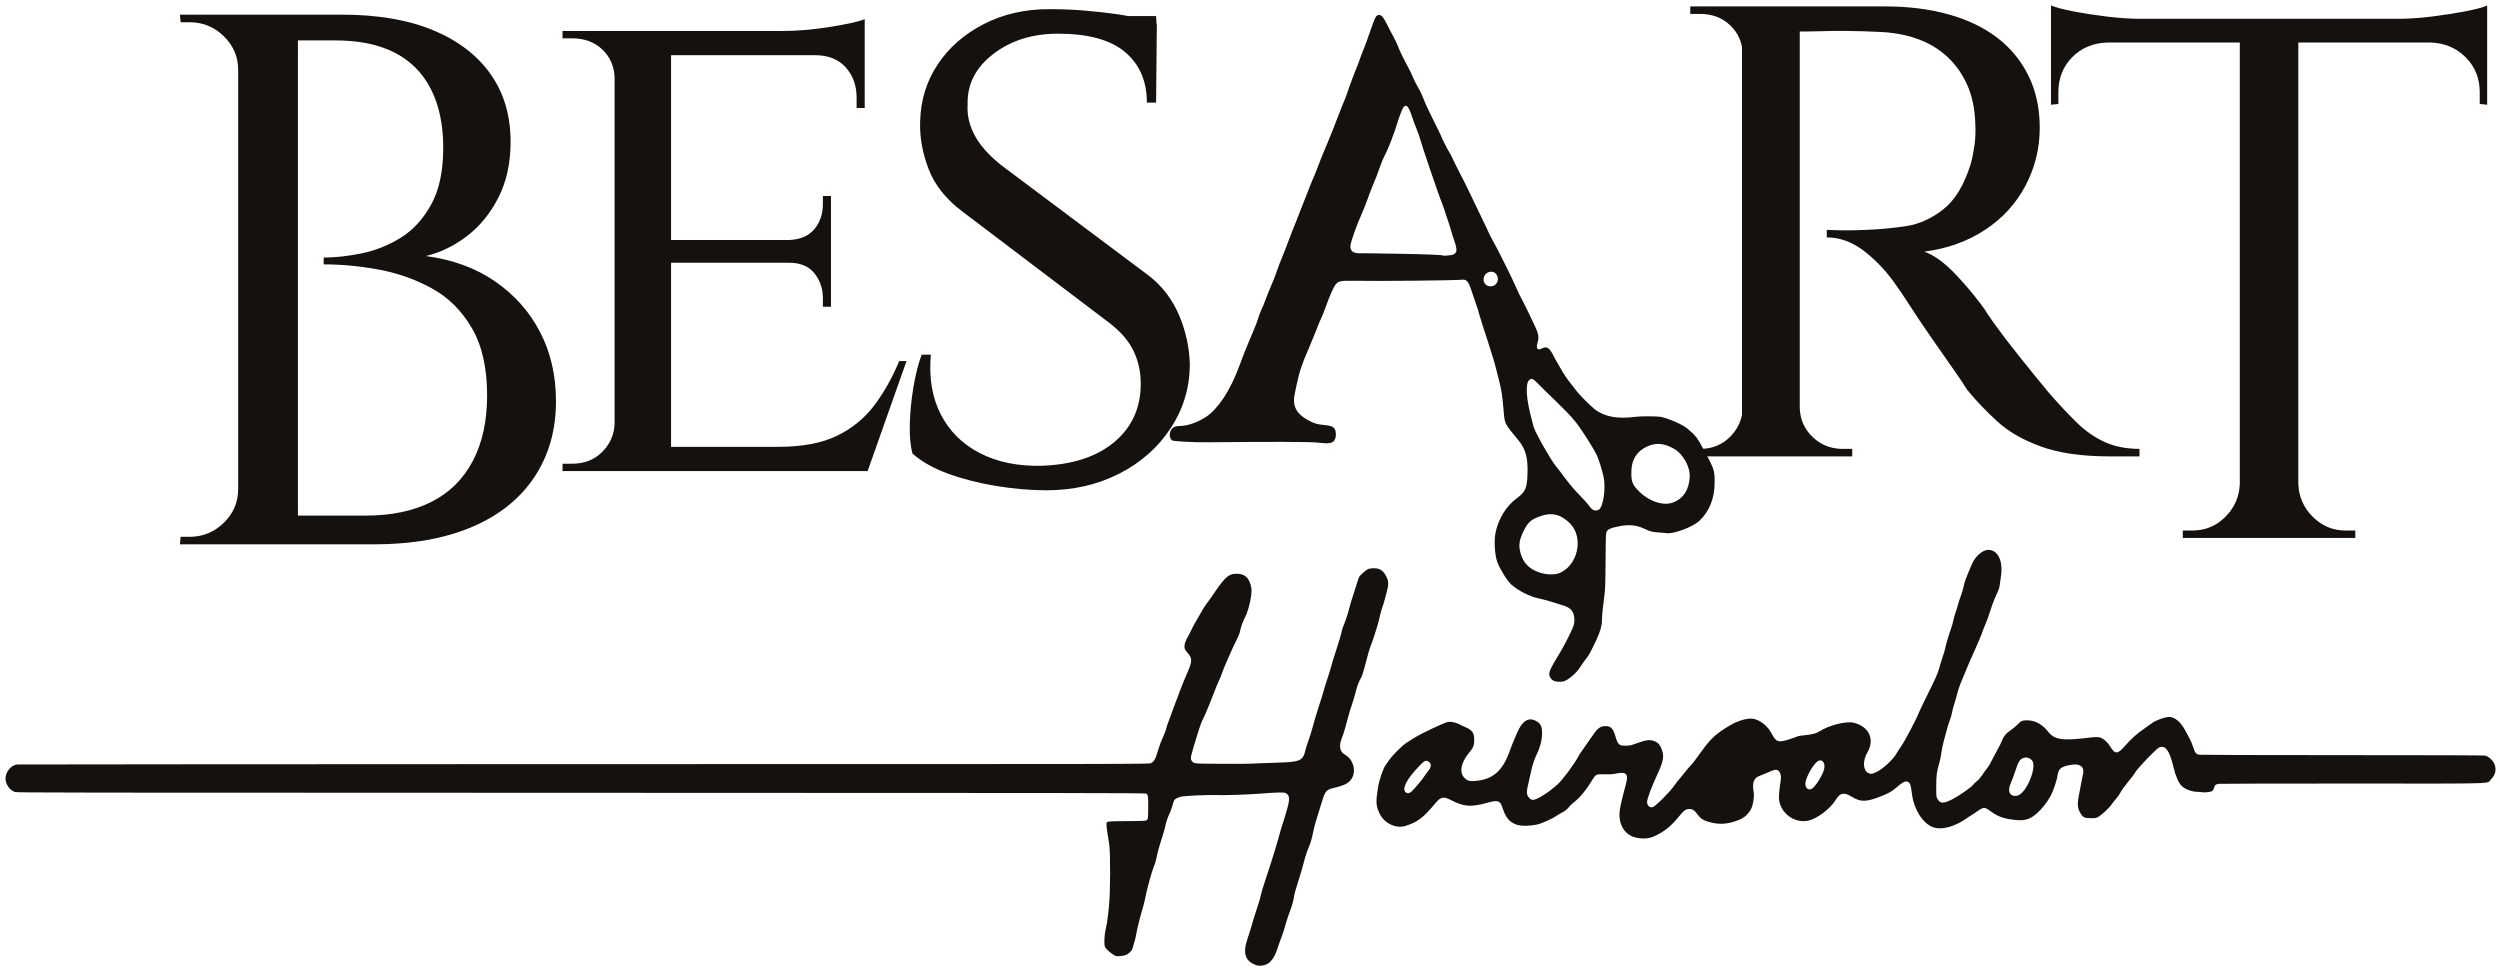
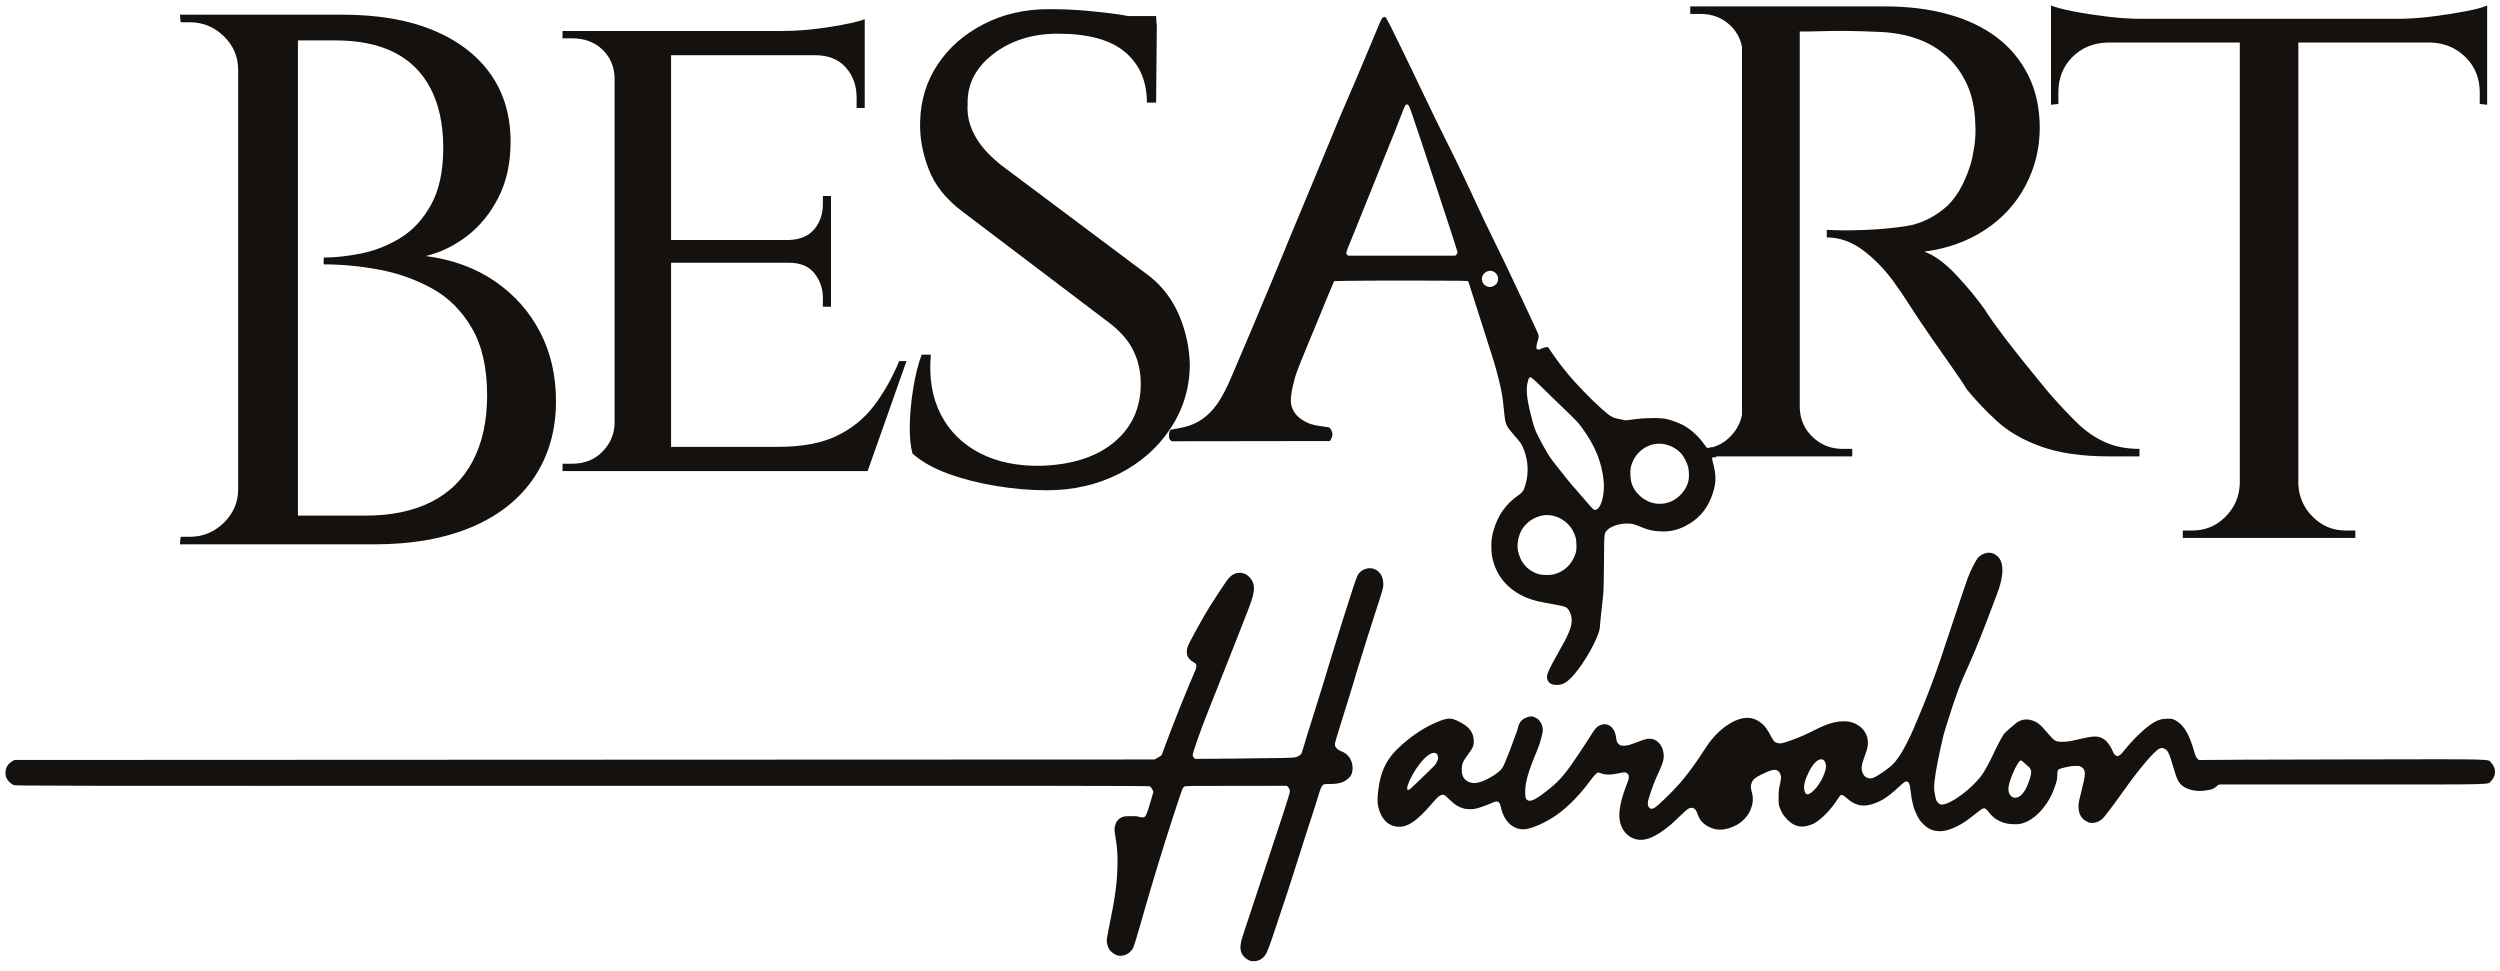
<svg xmlns="http://www.w3.org/2000/svg" viewBox="0 0 909.33 353" fill="#14110E">
  <path d="M92.13 5.33H124.34Q143.88 5.33 157.5 10.98Q171.13 16.62 178.42 26.94Q185.72 37.26 185.72 51.57Q185.72 63.13 181.31 71.8Q176.91 80.47 169.89 85.84Q162.87 91.21 154.89 93.13Q169.48 95.06 180.07 102.35Q190.67 109.65 196.45 120.8Q202.23 131.94 202.23 145.98Q202.23 161.67 194.39 173.5Q186.54 185.34 171.68 191.67Q156.82 198 135.9 198H105.9Q105.9 198 106.03 195.39Q106.17 192.77 106.17 190.16Q106.17 187.54 106.17 187.54H133.15Q146.91 187.54 156.82 182.59Q166.72 177.63 171.95 167.72Q177.18 157.82 177.18 143.78Q177.18 128.92 171.68 119.42Q166.17 109.92 157.23 104.97Q148.28 100.02 137.96 98.09Q127.64 96.16 117.73 96.16V93.68Q124.06 93.68 131.49 92.17Q138.93 90.66 145.67 86.53Q152.41 82.4 156.82 74.42Q161.22 66.44 161.22 53.78Q161.22 41.11 156.68 32.31Q152.14 23.5 143.47 19.1Q134.8 14.69 121.86 14.69H94.89Q94.89 14.42 94.2 12.21Q93.51 10.01 92.82 7.67Q92.13 5.33 92.13 5.33ZM108.37 5.33V198H86.63V5.33ZM87.46 177.91V198H65.44L65.71 195.25Q66.26 195.25 67.5 195.25Q68.74 195.25 69.01 195.25Q76.17 195.25 81.4 190.16Q86.63 185.06 86.63 177.91ZM87.46 25.43H86.63Q86.63 18.27 81.4 13.18Q76.17 8.09 69.01 8.09Q68.74 8.09 67.5 8.09Q66.26 8.09 65.71 8.09L65.44 5.33H87.46Z" />
  <path d="M244.09 11.27V171.33H223.55V11.27ZM314.25 162.53 314.79 171.33H243.56V162.53ZM302.25 87.3V95.57H243.56V87.3ZM314.52 11.27V20.07H243.56V11.27ZM329.73 131.32 315.59 171.33H274.24L283.04 162.53Q296.11 162.53 304.38 158.53Q312.65 154.53 317.99 147.46Q323.32 140.39 327.06 131.32ZM302.25 95.04V111.58H299.31V108.37Q299.31 103.31 296.25 99.44Q293.18 95.57 287.04 95.57V95.04ZM302.25 71.29V87.83H287.04V87.3Q293.18 87.03 296.25 83.3Q299.31 79.56 299.31 74.23V71.29ZM314.52 19.27V39.28H311.58V35.54Q311.58 28.88 307.58 24.47Q303.58 20.07 296.38 20.07V19.27ZM314.52 7V13.94L284.64 11.27Q292.64 11.27 301.85 9.8Q311.05 8.33 314.52 7ZM224.08 154.26 227.02 171.33H204.61V168.67Q204.61 168.67 206.34 168.67Q208.08 168.67 208.08 168.67Q214.75 168.67 219.01 164.4Q223.28 160.13 223.55 154.26ZM224.08 28.08H223.55Q223.28 21.94 219.01 17.94Q214.75 13.94 208.08 13.94Q208.08 13.94 206.34 13.94Q204.61 13.94 204.61 13.94V11.27H227.02Z" />
  <path d="M381.49 3.33Q388.74 3.33 395.01 3.89Q401.28 4.45 406.15 5.14Q411.03 5.84 414.65 6.82Q418.28 7.79 420.78 8.63L420.51 37.33H417.16Q417.16 25.63 409.22 18.94Q401.28 12.25 384.84 12.25Q370.9 12.25 361.29 19.64Q351.68 27.02 351.95 37.89Q351.68 41.79 352.93 45.55Q354.18 49.31 356.83 52.8Q359.48 56.28 363.94 59.9L418.28 100.59Q425.24 106.16 428.87 114.66Q432.49 123.16 432.77 132.35Q432.77 145.17 425.8 155.76Q418.83 166.35 406.99 172.34Q395.15 178.33 380.66 178.33Q372.02 178.33 362.54 176.8Q353.07 175.27 344.99 172.34Q336.91 169.42 331.89 164.96Q330.78 160.78 330.92 154.51Q331.05 148.24 332.17 141.27Q333.28 134.3 335.23 129.01H338.58Q337.46 141.55 342.2 150.75Q346.94 159.94 356.41 164.82Q365.89 169.69 378.71 169.42Q395.7 168.86 405.32 160.78Q414.93 152.7 414.93 139.6Q414.93 132.91 412.15 127.34Q409.36 121.76 402.95 117.03L350 76.9Q341.09 70.21 337.74 61.43Q334.4 52.66 334.68 44.3Q334.96 32.59 341.09 23.4Q347.22 14.2 357.81 8.77Q368.4 3.33 381.49 3.33ZM420.51 5.84 420.78 10.86H399.33V5.84Z" />
-   <path fill-rule="evenodd" d="M565.4,247.73C564.57,247.47 563.73,246.53 563.57,245.73C563.33,244.33 563.83,243.3 567.93,236.5C569.5,233.83 572,228.8 572.43,227.37C572.83,225.93 572.7,223.83 572.07,222.7C571.33,221.3 570.3,220.67 567.33,219.83C566.47,219.6 564.77,219.07 563.57,218.67C562.4,218.3 560.5,217.83 559.4,217.6C556.3,216.93 552.23,214.83 549.77,212.67C548.17,211.23 545.57,207 544.6,204.4C543.7,201.87 543.4,196.93 543.93,194C544.83,189.1 547.83,184.07 551.5,181.4C554.83,178.97 555.47,177.6 555.6,172.33C555.8,166.43 554.93,163.3 552.17,159.97C547.4,154.27 547.33,154.07 547,150.33C546.6,145.7 546.47,144.47 546.17,142.6C545.97,141.47 545.67,140.07 545.5,139.4C545.33,138.77 544.83,136.67 544.33,134.73C543.8,132.5 542.57,128.4 540.93,123.4C539.5,119.1 538.2,114.97 538,114.17C537.83,113.37 537.33,111.87 536.93,110.73C536.53,109.63 535.9,107.8 535.53,106.63C534.23,102.47 533.53,101.57 531.93,101.73C529.77,102 502.33,102.3 492.5,102.13C487.6,102.07 486.93,102.2 485.87,103.4C485.1,104.3 483.63,107.6 482.13,111.83C481.6,113.33 480.9,115.1 480.57,115.73C480.23,116.37 479.33,118.53 478.6,120.5C477.83,122.47 476.7,125.2 476.1,126.6C473.7,131.97 472.53,135.47 471.6,140.07C471.33,141.2 471.07,142.6 470.93,143.27C470.03,147.47 471.43,150.37 475.43,152.63C477.77,153.93 478.73,154.27 480.9,154.5C484.4,154.87 485,155.1 485.6,156.3C486,157.13 486,158.87 485.6,159.7C484.83,161.3 483.73,161.5 479.07,160.97C476.67,160.7 462.5,160.63 439.07,160.87C434.4,160.93 427.07,160.53 426.47,160.23C425.17,159.53 425.13,157.03 426.43,155.8C427.1,155.17 427.67,155 429.5,154.93C432.33,154.8 435.77,153.53 438.73,151.6C443.07,148.7 447.5,141.97 450.67,133.4C452.07,129.63 452.67,128.13 453.43,126.27C453.83,125.27 454.63,123.37 455.17,122.07C455.7,120.8 456.33,119.33 456.53,118.83C456.77,118.33 457.2,117.13 457.5,116.17C457.77,115.2 458.37,113.7 458.73,112.83C459.17,111.97 459.73,110.53 460.07,109.67C460.67,107.93 461.77,105.27 463,102.4C463.43,101.4 464.1,99.63 464.5,98.4C464.9,97.23 465.67,95.2 466.2,93.93C466.77,92.63 467.57,90.6 468,89.4C469.27,86 470.77,82.07 471,81.63C471.13,81.43 471.6,80.17 472.1,78.83C472.6,77.5 473.57,75.03 474.27,73.33C474.93,71.63 475.77,69.57 476.1,68.7C476.4,67.83 477,66.43 477.33,65.6C477.73,64.77 478.43,63.03 478.93,61.73C479.77,59.4 481.5,55.17 482.6,52.6C483.33,50.93 485.4,45.77 486.93,41.73C487.53,40.1 488.37,38.03 488.73,37.17C489.13,36.3 489.7,34.83 490,33.93C490.6,32 492.6,26.6 493.83,23.67C494.27,22.5 494.67,21.47 494.67,21.33C494.67,21.23 495.13,20.03 495.67,18.7C496.27,17.37 497.4,14.2 498.27,11.7C499.97,6.73 500.4,5.8 501.13,5.53C502.27,5.13 503.1,5.97 504.6,9.07C505.17,10.27 506.17,12.17 506.83,13.33C507.47,14.5 508.23,16.07 508.53,16.93C509.07,18.37 510.43,21.27 512.33,24.73C512.83,25.67 513.6,27.23 514,28.27C514.43,29.27 515.27,30.93 515.87,31.93C516.6,33.1 517.27,34.6 517.83,36.07C518.33,37.43 519.7,40.4 521.1,43.17C522.43,45.77 523.73,48.47 524,49.1C524.67,50.73 526.2,53.8 527,55.1C527.4,55.67 527.97,56.8 528.33,57.6C528.67,58.4 529.87,60.8 530.97,62.93C532.07,65.03 533.93,68.73 535.07,71.17C536.27,73.6 538.07,77.37 539.07,79.5C540.13,81.63 541.23,83.97 541.5,84.63C541.77,85.3 542.37,86.47 542.83,87.23C544.33,89.73 550.67,102.53 551.7,105.07C552.07,106 552.77,107.47 553.27,108.33C553.73,109.2 554.6,110.9 555.17,112.07C555.73,113.27 556.87,115.6 557.67,117.27C559.6,121.2 559.9,122.47 559.27,124.57C558.6,126.77 559.23,127.63 560.87,126.73C562.57,125.87 563.5,126.4 564.93,129.17C565.33,130.03 566.07,131.3 566.5,132.03C566.93,132.7 567.57,133.8 567.9,134.43C568.5,135.63 570.07,137.97 571.67,139.93C572.17,140.57 573,141.63 573.53,142.33C574.57,143.7 578.73,147.87 580.17,148.97C583.67,151.6 588.43,152.47 595,151.6C597.1,151.33 602.83,151.37 604.27,151.67C607.2,152.3 612.23,154.53 613.87,155.97C616.93,158.63 617.27,159.07 619.6,163.4C623.57,170.67 623.67,171 623.67,175.47C623.67,181.2 621.77,186 618.13,189.43C615.73,191.67 608.9,194.27 606.17,193.93C605.67,193.87 604.33,193.73 603.17,193.67C600.93,193.5 600.17,193.3 597.97,192.27C595,190.87 592.1,190.67 588.07,191.6C585.77,192.1 584.9,192.5 584.43,193.33C584.1,193.9 584.07,194.2 584,204C583.9,213.63 583.9,214.23 583.47,217.33C582.97,221.07 582.67,224.27 582.67,225.83C582.67,227.6 582,229.9 580.57,232.93C578.3,237.67 578,238.23 576.73,239.83C576.07,240.7 575.13,242.03 574.67,242.77C573.4,244.83 570.47,247.33 568.73,247.83C567.83,248.07 566.23,248.03 565.4,247.73ZM566.83,208.6C573.83,206.07 576.27,195.63 571.07,190.4C567.6,186.93 564.23,186.2 559.67,187.97C556.73,189.07 555.67,190.13 554.07,193.37C552.6,196.47 552.33,198.27 553,200.93C554.1,205.27 557.07,207.83 562.07,208.77C563.5,209.03 565.8,208.97 566.83,208.6ZM581.5,185.4C583.13,184.57 584.17,177.6 583.27,173.4C582.73,171 581.63,167.4 580.87,165.7C579.73,163.17 574.47,154.97 573,153.37C572.67,153.03 572.07,152.3 571.63,151.73C571.23,151.2 568.7,148.63 566.07,146.07C563.4,143.53 560.47,140.63 559.5,139.63C557.57,137.67 557.17,137.47 556.27,138.2C554.73,139.37 555.1,145.17 557.17,152.73C557.43,153.73 557.73,154.87 557.83,155.27C558.4,157.33 563.93,167.1 565.9,169.5C566.33,170 567.87,172 569.33,174C571.27,176.53 572.77,178.33 574.67,180.23C576.1,181.7 577.6,183.37 578,183.97C579.07,185.6 580.27,186.07 581.5,185.4ZM608.57,182.77C612.23,181.37 614.27,178.33 614.6,173.67C614.9,170.03 612.27,165.2 609,163.3C605.27,161.13 602.27,160.9 598.9,162.5C595.4,164.2 593.5,167.13 593.4,171.17C593.27,174.87 593.6,176.03 595.63,178.17C599.43,182.27 604.87,184.17 608.57,182.77ZM543.5,103.8C545.73,102.57 544.93,98.83 542.43,98.83C540.1,98.83 538.77,101.47 540.2,103.27C540.93,104.2 542.4,104.43 543.5,103.8ZM528.57,92.6C530,91.9 530.1,90.97 529.1,87.97C528.67,86.73 528.07,84.77 527.73,83.6C527.4,82.4 526.83,80.7 526.5,79.73C526.17,78.83 525.73,77.6 525.6,76.97C525.43,76.4 524.97,75.1 524.57,74.07C523.3,71.07 516.9,52.17 516.27,49.67C516.1,49.07 515.6,47.7 515.13,46.6C514.67,45.47 513.97,43.6 513.6,42.4C512.4,38.77 511.57,37.77 510.57,38.9C510.17,39.27 508.97,42.37 508.27,44.67C507.07,48.7 504.9,54.27 503.6,56.7C503.17,57.5 502.43,59.23 502,60.53C501.23,62.83 500.27,65.27 499.07,68.07C498.77,68.8 498,70.8 497.4,72.5C496.8,74.2 495.93,76.4 495.47,77.4C493.4,81.93 491.17,88.3 491.17,89.63C491.17,91.4 492.33,92.2 494.8,92.13C495.6,92.13 496.73,92.13 497.33,92.13C497.93,92.13 503.07,92.23 508.73,92.3C518.33,92.47 524.6,92.7 524.83,92.93C525.03,93.13 527.93,92.87 528.57,92.6Z" />
+   <path fill-rule="evenodd" d="M564.59,248.91C563.24,248.4 562.59,247.35 562.71,245.86C562.79,244.88 563.95,242.41 566.14,238.58C570.55,230.85 571.67,228.24 571.67,225.63C571.67,223.59 570.7,221.45 569.52,220.84C569.16,220.66 568.05,220.36 567.06,220.18C562.96,219.43 560.54,218.97 559.51,218.73C551.52,216.92 545.66,211.98 543.44,205.16C542.7,202.89 542.48,201.51 542.45,198.9C542.43,196.61 542.63,195.06 543.25,192.92C544.83,187.4 547.73,183.29 552.26,180.15C553.85,179.05 554.29,178.38 554.91,176.16C556.05,172.08 555.87,167.82 554.38,163.83C553.56,161.63 553.27,161.19 550.82,158.39C547.8,154.93 547.59,154.49 547.17,150.5C546.99,148.8 546.76,146.67 546.66,145.75C546.4,143.41 545.8,140.49 544.74,136.42C543.66,132.31 543.46,131.66 539.97,120.83C536.78,110.92 535.36,106.48 534.68,104.25C534.4,103.33 534.1,102.47 534.01,102.33C533.87,102.11 531.51,102.08 514.63,102.06C504.06,102.05 493.13,102.09 490.34,102.14L485.26,102.25L484.2,104.75C483.62,106.12 482.93,107.77 482.67,108.42C482.41,109.06 481.47,111.35 480.58,113.5C479.69,115.65 478.45,118.65 477.83,120.17C477.21,121.68 476.09,124.38 475.34,126.17C473.18,131.33 471.53,135.58 471.08,137.14C469.69,142.01 469.23,145.53 469.72,147.45C470.31,149.72 471.57,151.38 473.8,152.8C475.9,154.15 477.8,154.72 481.67,155.18C482.54,155.28 483.38,155.44 483.54,155.52C483.7,155.61 484.02,156.05 484.25,156.5C484.8,157.59 484.79,158.51 484.2,159.58L483.75,160.42L454.97,160.46L426.19,160.5L425.73,160.11C425.33,159.77 425.26,159.56 425.2,158.64C425.12,157.34 425.45,156.39 426.03,156.26C426.24,156.21 427.32,156.02 428.42,155.83C432.05,155.21 434.55,154.27 437.06,152.6C441.4,149.71 444.47,145.27 448.13,136.58C450.13,131.83 451.37,128.92 452.42,126.5C453.9,123.08 455.75,118.69 460.13,108.17C460.95,106.2 461.96,103.8 462.38,102.83C462.79,101.87 463.77,99.51 464.55,97.58C466.43,92.96 468.63,87.59 469.38,85.83C469.71,85.05 470.82,82.39 471.85,79.92C474.36,73.87 475.99,69.98 477.82,65.58C479.5,61.57 480.32,59.59 481.92,55.67C485.16,47.7 489.72,36.87 491.24,33.5C491.9,32.05 492.94,29.61 494.41,26.08C494.99,24.71 496.37,21.41 497.5,18.75C498.62,16.09 500.08,12.6 500.74,11C502.47,6.83 502.67,6.44 503.22,6.26C504.1,5.95 503.84,5.51 508.97,16C511.46,21.09 514.04,26.43 517.61,33.92C521.17,41.36 522.9,44.9 525.52,50.17C526.96,53.05 528.6,56.35 529.17,57.5C530.39,59.95 532.75,64.92 534.91,69.58C536.6,73.23 538.06,76.36 539.92,80.33C540.59,81.75 542.61,85.92 544.42,89.58C546.22,93.25 547.84,96.56 548,96.93C548.16,97.31 549.01,99.11 549.88,100.93C550.74,102.76 551.98,105.38 552.63,106.75C553.27,108.12 554.16,110 554.59,110.92C555.02,111.83 555.88,113.67 556.5,115C557.12,116.33 557.94,118.09 558.33,118.92C559.89,122.23 559.89,122.21 559.25,124.21C558.8,125.62 558.72,126.65 559.03,126.97C559.34,127.27 559.82,127.21 560.83,126.74C561.34,126.5 562.04,126.29 562.4,126.28L563.05,126.25L564.9,128.93C565.92,130.41 567.29,132.29 567.94,133.1C568.59,133.92 569.55,135.11 570.07,135.75C572.86,139.21 578.69,145.26 582.5,148.63C585.88,151.63 586.47,151.96 589.4,152.52L591.38,152.9L594.57,152.49C599.07,151.91 604.18,151.91 606.5,152.48C608.35,152.94 610.98,153.95 612.44,154.76C615.11,156.25 617.86,158.75 619.77,161.46C620.82,162.93 620.92,163.02 621.36,162.93C622.92,162.61 622.78,162.58 623.13,163.27C623.31,163.63 623.65,164.46 623.89,165.12L624.33,166.33L623.57,166.33C623.08,166.33 622.79,166.41 622.73,166.57C622.68,166.7 622.81,167.39 623.01,168.11C624.43,173.15 624.28,176.29 622.4,181.06C620.56,185.72 617.41,189.13 612.86,191.41C609.97,192.85 607.27,193.43 604.04,193.29C601.31,193.17 599.8,192.84 597.32,191.84C594.27,190.59 593.64,190.43 591.75,190.43C588.96,190.43 585.94,191.42 584.63,192.78C583.46,193.99 583.5,193.57 583.42,204.68C583.36,212.25 583.28,215.23 583.08,216.89C582.94,218.1 582.75,219.83 582.66,220.75C582.57,221.67 582.42,223.01 582.32,223.73C582.23,224.45 582.08,225.95 582.01,227.06C581.9,228.78 581.78,229.33 581.26,230.75C579.39,235.81 574.82,243.15 571.42,246.58C569.65,248.36 568.3,249.06 566.5,249.12C565.7,249.14 565.01,249.07 564.59,248.91ZM565.21,208.91C568.86,207.96 571.7,205.31 572.96,201.68C573.34,200.59 573.4,200.14 573.4,198.42C573.4,196.1 573.17,195.13 572.12,193.08C570.37,189.69 566.49,187.32 562.7,187.34C560.21,187.34 557.47,188.46 555.51,190.27C553.75,191.9 552.79,193.65 552.23,196.21C551.81,198.18 551.89,199.87 552.5,201.69C553.09,203.47 553.5,204.23 554.57,205.54C555.79,207.04 557.72,208.28 559.73,208.85C561.06,209.23 563.84,209.26 565.21,208.91ZM581.02,185.12C582.61,184.07 583.7,179.31 583.32,175.11C582.69,168.29 580.24,162.2 575.53,155.75C573.93,153.56 573.73,153.35 568.43,148.25C566.14,146.05 563.56,143.54 562.68,142.67C558.4,138.42 556.98,137.15 556.62,137.2C556.16,137.26 555.91,137.78 555.59,139.32C555.02,142 555.42,145.49 557,151.58C558.22,156.31 558.52,157.04 561.33,162.15C563.36,165.83 563.78,166.47 566.39,169.74C567.51,171.13 569.03,173.05 569.79,174.01C570.54,174.97 571.36,175.98 571.62,176.25C571.87,176.53 572.53,177.28 573.08,177.92C573.63,178.56 574.12,179.12 574.16,179.17C574.21,179.21 574.7,179.78 575.25,180.42C575.8,181.06 576.29,181.62 576.34,181.67C576.39,181.71 577.09,182.52 577.9,183.46C579.84,185.71 580,185.8 581.02,185.12ZM606.61,182.82C608.1,182.36 608.86,181.96 610.08,181.04C611.98,179.6 613.5,177.38 614.09,175.17C614.4,173.99 614.4,171.58 614.08,170.08C613.76,168.53 612.56,166.14 611.51,164.97C609.99,163.28 607.86,162.08 605.46,161.58C600.08,160.44 594.56,164.15 593.23,169.8C592.83,171.5 592.99,174.56 593.55,176.04C594.15,177.59 594.73,178.54 595.81,179.7C598.68,182.8 602.79,183.99 606.61,182.82ZM543.36,103.98C545.14,103.08 545.46,100.7 543.98,99.3C541.62,97.05 537.85,99.92 539.34,102.84C539.7,103.55 540.16,103.92 541.13,104.26C541.83,104.52 542.46,104.44 543.36,103.98ZM529.76,92.59C529.99,92.35 530.17,91.98 530.17,91.72C530.17,91.3 515.23,46.04 513.38,40.83C512.49,38.34 512.29,38 511.75,38C511.19,38 511.06,38.25 509.66,41.92C508.28,45.53 506.49,50.01 503.28,57.92C499.16,68.08 493.8,81.4 492.92,83.67C492.44,84.9 491.54,87.11 490.92,88.58C489.6,91.73 489.49,92.16 489.97,92.64L490.32,92.99L509.84,92.99L529.36,92.99L529.76,92.59Z" />
  <path d="M651.63 2.33H685.73Q698.27 2.33 708.64 5.2Q719 8.06 726.37 13.65Q733.73 19.25 737.83 27.57Q741.92 35.88 741.92 46.52Q741.92 57.71 736.73 67.53Q731.55 77.35 722 83.62Q712.46 89.89 699.91 91.53Q705.37 93.44 711.64 100.12Q717.91 106.81 722.28 113.08Q722.28 113.35 725.69 118.13Q729.1 122.9 734.55 129.72Q740.01 136.54 745.19 142.81Q750.92 149.36 755.56 153.86Q760.19 158.36 765.65 160.82Q771.1 163.27 778.2 163.27V166H767.29Q752.28 166 742.46 162.45Q732.64 158.91 726.51 153.32Q720.37 147.72 715.46 141.72Q714.37 139.81 710.55 134.36Q706.73 128.9 702.36 122.63Q698 116.35 694.59 111.04Q691.18 105.72 690.09 104.35Q685.18 96.99 678.5 91.67Q671.81 86.35 664.45 86.35V83.62Q664.45 83.62 668.4 83.76Q672.36 83.89 678.63 83.62Q686 83.35 693.23 82.26Q700.46 81.17 706.87 76.12Q713.28 71.07 716.82 59.62Q717.64 56.62 718.19 52.8Q718.73 48.98 718.46 44.61Q718.19 36.7 715.46 30.7Q712.73 24.7 708.09 20.47Q703.46 16.25 697.18 14.06Q690.91 11.88 683.54 11.61Q671.81 11.06 663.22 11.33Q654.63 11.61 654.08 11.33Q654.08 11.06 653.54 8.88Q652.99 6.7 652.31 4.52Q651.63 2.33 651.63 2.33ZM654.63 2.33V166H633.62V2.33ZM634.44 148.54 637.44 166H614.8V163.27Q614.8 163.27 616.58 163.27Q618.35 163.27 618.35 163.27Q624.9 163.27 629.26 158.91Q633.62 154.54 633.9 148.54ZM634.44 19.52H633.9Q633.62 13.24 629.26 9.15Q624.9 5.06 618.35 5.06Q618.35 5.06 616.58 5.06Q614.8 5.06 614.8 5.06V2.33H637.44ZM653.81 148.54H654.63Q654.9 154.82 659.4 159.04Q663.9 163.27 670.18 163.27Q670.18 163.27 671.81 163.27Q673.45 163.27 673.72 163.27V166H651.08Z" />
  <path d="M835.97 7.93V195.67H814.69V7.93ZM904.66 6.85V15.47H746.01V6.85ZM904.66 14.66V38.09L901.96 37.82V33.51Q901.96 25.97 896.85 20.85Q891.73 15.74 884.19 15.47V14.66ZM904.66 2V9.81L871.8 6.85Q877.72 6.85 884.32 6.04Q890.92 5.23 896.58 4.15Q902.23 3.08 904.66 2ZM815.5 176V195.67H793.95V192.97Q793.95 192.97 795.7 192.97Q797.46 192.97 797.46 192.97Q804.46 192.97 809.44 187.99Q814.42 183.01 814.69 176ZM835.16 176H835.97Q836.24 183.01 841.23 187.99Q846.21 192.97 853.21 192.97Q853.21 192.97 854.96 192.97Q856.71 192.97 856.71 192.97V195.67H835.16ZM766.48 14.66V15.47Q758.67 15.74 753.68 20.85Q748.7 25.97 748.7 33.51V37.82L746.01 38.09V14.66ZM746.01 2Q748.7 3.08 754.22 4.15Q759.75 5.23 766.48 6.04Q773.21 6.85 778.87 6.85L746.01 9.81Z" />
-   <path fill-rule="evenodd" d="M457.07,351.1C452.9,349.7 451.93,346.83 453.77,341.4C454.27,340.03 454.9,337.9 455.27,336.67C455.6,335.43 456.43,332.67 457.17,330.5C457.9,328.33 458.53,326.23 458.57,325.83C458.73,324.9 459.4,322.57 460.67,318.83C462.9,312.13 464.63,306.43 465.93,301.6C466.17,300.8 466.4,300 466.47,299.87C466.67,299.47 467.87,295.43 468.43,293.33C469.17,290.37 469,289.17 467.63,288.47C466.97,288.13 465,288.17 458.4,288.67C453.93,289.03 445.47,289.3 442.5,289.2C439.07,289.07 430.6,289.47 429.5,289.8C427.27,290.47 427.03,290.7 426.43,293.07C426.2,293.93 425.8,295.07 425.53,295.6C424.8,297.03 424.07,299.27 423.77,300.87C423.6,301.63 423.1,303.47 422.6,304.93C422.1,306.37 421.47,308.57 421.17,309.73C420.9,310.93 420.57,312.4 420.43,312.97C420.3,313.53 419.97,314.57 419.67,315.23C418.77,317.5 417.13,323.6 416.43,327.23C416.27,328.03 415.93,329.37 415.67,330.23C414.9,332.67 413.53,338.13 413.33,339.57C413.23,340.3 412.9,341.67 412.6,342.67C412.3,343.63 412,344.67 411.93,345C411.73,345.8 410.43,347.03 409.4,347.4C408.3,347.8 406.17,347.93 405.67,347.67C404.23,346.93 402.17,345.13 401.9,344.4C401.53,343.4 401.67,340.03 402.17,338C402.53,336.5 402.77,335.13 403.03,332.73C403.1,331.93 403.27,330.53 403.37,329.67C403.9,324.63 403.93,309.93 403.43,306.83C402.4,300.77 402.27,299.5 402.63,299.1C403,298.77 403.1,298.73 409.93,298.67C416.83,298.6 416.83,298.6 417.2,298.2C417.57,297.83 417.6,297.73 417.63,293.97C417.7,289.83 417.6,289.1 416.97,288.67C416.63,288.43 393.47,288.4 211.43,288.37C20.23,288.33 6.2,288.33 5.43,288.07C3.53,287.43 2,285.23 2,283.17C2,280.77 4,278.37 6.17,278.07C6.6,278.03 99.43,277.97 212.5,277.93C418.07,277.93 418.07,277.93 418.67,277.57C419.9,276.87 420.33,276 421.4,272.33C421.73,271.2 422.43,269.4 422.93,268.33C423.4,267.27 423.93,265.93 424.1,265.33C424.23,264.73 424.57,263.7 424.83,263C425.1,262.3 425.8,260.4 426.4,258.73C428.07,254.07 430.53,247.7 431.67,245.17C433.7,240.6 433.77,239.53 432.03,237.53C430.97,236.3 430.83,236.03 430.83,235.1C430.83,234.17 431.27,232.97 432.17,231.4C432.57,230.77 433.07,229.73 433.37,229.07C433.63,228.43 434.37,227.07 435,226C435.6,224.93 436.57,223.3 437.1,222.37C437.63,221.4 438.37,220.23 438.73,219.77C439.13,219.3 439.93,218.17 440.57,217.27C445.3,210.2 446.63,208.87 449.27,208.7C452.67,208.47 454.57,210.17 455.17,214C455.5,216.17 454.2,222.07 452.77,224.7C452.07,226 451.27,228.3 450.87,230.27C450.77,230.7 450.13,232.13 449.47,233.4C448.83,234.7 448,236.43 447.67,237.27C447.3,238.07 446.63,239.6 446.17,240.67C445.67,241.73 444.97,243.5 444.57,244.6C444.2,245.7 443.67,247.03 443.4,247.5C443.17,248 442.77,248.9 442.53,249.5C441.23,253 438.53,259.63 437.87,260.93C436.93,262.8 436.57,263.8 435.5,267.27C432.93,275.6 432.9,275.73 433.43,276.67C434.07,277.7 434.2,277.73 440.33,277.8C451.5,277.87 453.33,277.87 457.17,277.67C459.33,277.57 463.07,277.43 465.5,277.37C472.9,277.13 474,276.63 474.83,272.83C475.03,271.97 475.57,270.3 476,269.17C476.43,268.03 477.13,265.73 477.57,264.07C478,262.43 478.97,259.17 479.73,256.83C480.53,254.5 481.33,251.83 481.57,250.93C481.8,250 482.23,248.63 482.5,247.87C483.07,246.3 484.33,242.17 484.73,240.5C484.9,239.9 485.63,237.6 486.37,235.37C487.1,233.13 487.8,230.77 487.93,230.07C488.07,229.4 488.27,228.57 488.43,228.2C489.27,226.23 490.23,223.4 490.67,221.6C490.93,220.47 491.7,217.87 492.4,215.83C493.07,213.77 493.8,211.53 493.97,210.9C494.3,209.77 494.43,209.6 495.63,208.5C497.3,206.97 497.63,206.8 499.27,206.7C501.73,206.57 503.1,207.4 504.27,209.73C505.07,211.4 505.13,212.47 504.57,214.6C504.33,215.5 503.97,216.97 503.73,217.83C503.53,218.7 503.1,220.13 502.77,221C502.47,221.9 502.1,223.1 502,223.67C501.63,225.83 499.87,231.57 498.53,235.03C498.13,236.03 497.33,238.77 496.77,241.1C495.9,244.47 495.53,245.63 495.03,246.57C494.07,248.33 493.57,249.67 493.03,252C492.73,253.13 492.13,255.17 491.67,256.5C491.2,257.83 490.63,259.7 490.4,260.67C489.8,263.13 488.7,266.93 488.23,268C486.9,271.23 487.2,273.33 489.17,274.47C492.63,276.43 493.57,281.3 491.03,284.03C489.93,285.2 488.33,285.87 484.27,286.83C482.77,287.17 481.97,288.07 481.3,290.13C481.13,290.73 480.6,292.37 480.17,293.73C478.6,298.67 478.17,300.2 477.73,302.2C477.17,305 476.73,306.53 476.1,308C475.43,309.53 474.67,311.83 474.1,314.17C473.87,315.13 473.27,317.2 472.77,318.73C471.37,323.1 470.7,325.5 470.6,326.53C470.5,327.6 469.63,330.43 468.87,332.33C468.57,333.03 468,334.87 467.57,336.4C467.13,337.97 466.47,340.03 466.07,341C465.7,341.97 465.03,343.77 464.67,344.97C463.93,347.2 463.37,348.27 462.1,349.77C461.07,350.97 458.6,351.6 457.07,351.1ZM595.37,304.73C591,303.93 588.47,299.83 589.17,294.73C589.37,293.1 590.37,288.9 591.33,285.5C592.43,281.57 591.67,280.6 588.03,281.33C586.53,281.63 585.87,281.7 583.8,281.63C580.47,281.53 580.43,281.53 578.8,284.27C576.87,287.47 574.37,290.43 572.3,291.97C571.77,292.37 571.03,293.07 570.7,293.53C570.07,294.4 569.1,295.1 567.4,295.97C566.87,296.27 566.1,296.73 565.73,297C565.17,297.43 562.53,298.7 560.47,299.5C559.3,299.97 556.9,300.33 554.8,300.37C550.47,300.4 547.97,298.5 546.57,294.03C545.67,291.17 544.9,290.87 540.93,292C535,293.63 532.53,293.47 527.67,290.97C525,289.6 524.03,289.83 522.03,292.23C517.67,297.47 515.6,299.03 511.17,300.43C507.8,301.5 503.5,299.47 501.83,295.97C500.43,293.03 500.37,291.9 501.27,286.17C501.6,284.03 503.07,279.67 503.8,278.6C504.13,278.13 504.7,277.3 505.07,276.73C506.4,274.77 510.1,271.07 511.73,270.07C512.57,269.57 513.77,268.8 514.4,268.4C517.03,266.73 525.27,262.87 526.7,262.57C527.63,262.4 529.57,262.8 530.63,263.37C531.17,263.67 532.1,264.1 532.73,264.37C535.43,265.47 536.27,266.57 536.23,269.07C536.23,271.13 535.93,271.93 534.27,273.9C531.37,277.4 530.7,281.03 532.7,282.97C533.87,284.13 534.7,284.3 537.4,283.97C543.3,283.27 546.7,280.1 549.17,273.07C549.57,272 550.17,270.4 550.53,269.6C550.9,268.77 551.47,267.43 551.77,266.67C553.6,262.27 555.87,260.77 558.57,262.17C560.43,263.13 560.9,264.1 560.9,266.83C560.9,269.13 560.13,272.07 558.9,274.5C558.07,276.2 557.23,278.73 556.77,281.17C556.5,282.4 556.13,284.17 555.9,285.07C555.27,287.57 555.23,288.6 555.7,289.5C556.2,290.47 557.07,291.07 557.8,290.93C559.6,290.57 563.33,288.2 566.47,285.37C568.47,283.57 572.77,277.73 574.17,275C574.37,274.6 575,273.6 575.6,272.83C576.17,272.07 577.4,270.27 578.33,268.9C581.07,264.8 581.87,264.13 584.1,264.1C585.9,264.07 586.8,265.03 587.63,268C588.47,270.83 588.93,271.27 591.3,271.23C592.77,271.23 593.1,271.17 594.83,270.53C598.63,269.13 600,268.93 601.6,269.53C603.33,270.17 604.13,271.23 604.77,273.7C605.27,275.6 604.67,277.87 602.57,282.27C600.83,285.93 599.13,290.5 599.1,291.63C599.1,292.97 600,293.87 601.1,293.6C602.13,293.33 607.5,287.97 609.1,285.6C609.53,284.93 610.37,283.87 611,283.17C611.6,282.47 612.43,281.47 612.83,280.93C613.23,280.37 614.07,279.4 614.67,278.73C615.73,277.63 616.23,277 619.03,273.1C622.4,268.47 624.23,266.8 629.37,263.77C632.03,262.2 635.37,261.2 637.33,261.4C639.87,261.63 642.9,263.93 644.33,266.7C646.1,270.03 646.77,270.23 651.17,268.8C652.3,268.43 653.47,268 653.73,267.87C654,267.73 655.27,267.53 656.57,267.4C659.2,267.17 660.6,266.77 661.83,266C665.37,263.73 671.63,262.2 674.37,262.9C679.9,264.33 681.97,268.97 679.23,273.67C677.47,276.7 677.6,280.17 679.5,281.13C680.57,281.67 680.93,281.6 682.87,280.63C685.03,279.53 688.57,276.23 689.7,274.27C690.07,273.6 690.87,272.37 691.47,271.5C692.87,269.5 696.9,261.9 697.87,259.4C698.03,258.97 699.33,256.27 700.73,253.4C704,246.83 704.73,245.2 705.27,243.3C705.5,242.43 706.1,240.5 706.6,238.97C707.1,237.43 707.5,236.1 707.5,235.97C707.5,235.47 708.9,230.7 709.53,229C709.9,228.03 710.33,226.53 710.5,225.63C710.7,224.73 711.07,223.4 711.33,222.67C711.6,221.93 712,220.7 712.17,219.97C712.37,219.23 712.8,217.83 713.17,216.9C713.53,215.97 713.97,214.47 714.17,213.63C714.67,211.3 714.77,211.03 717.3,205.07C718.47,202.37 721.17,200 723.17,200C726.67,200 728.63,203.97 727.83,209.47C727.73,210.07 727.57,211.4 727.43,212.4C727.23,213.8 727.03,214.47 726.57,215.37C725.87,216.8 724.63,219.9 724.07,221.73C723.27,224.3 722.6,226.1 721.9,227.67C721.53,228.57 721.1,229.6 721,230C720.9,230.4 720.5,231.4 720.13,232.23C719.77,233.07 719.03,234.77 718.5,236C717.97,237.27 717.33,238.67 717.1,239.13C716.83,239.63 716.3,240.93 715.83,242.07C715.4,243.17 714.5,245.3 713.87,246.77C713.23,248.23 712.5,250.13 712.27,251C711.3,254.53 711,255.63 710.67,256.57C710.5,257.1 710.2,258.2 710.07,258.97C709.93,259.77 709.57,261.07 709.27,261.83C708.77,263.07 708.43,264.23 707.13,269.07C706.63,270.93 706,274.13 706,274.73C706,275.03 705.73,276.2 705.43,277.33C704.43,280.83 704.27,282 704.27,286.07C704.27,289.7 704.27,289.77 704.67,290.5C705.73,292.37 706.83,292.4 710.23,290.67C712.7,289.4 717.07,286.33 717.8,285.33C718,285.07 718.57,284.53 719.03,284.13C719.57,283.77 720.33,282.87 720.9,282.03C721.43,281.23 722.27,280.1 722.73,279.5C723.27,278.87 724.23,277.2 725.13,275.33C726,273.67 726.87,272 727.1,271.63C727.33,271.3 727.67,270.63 727.83,270.17C728.77,267.8 729.53,266.8 731.4,265.57C732.13,265.1 733.23,264.17 733.83,263.53C735.07,262.23 735.57,262 737.33,262C740.17,262 742.83,263.43 744.83,265.97C747.23,269.1 749.97,269.53 759.93,268.3C762.73,267.97 763.6,268 764.6,268.57C765.73,269.17 766.9,270.4 767.73,271.8C769.33,274.4 770.3,274.33 772.9,271.33C775.27,268.67 777.3,266.83 779.73,265.17C780.93,264.33 782.37,263.33 782.87,262.93C784.07,262 787.5,260.8 789,260.77C790.97,260.73 793.3,262.7 794.8,265.63C795.37,266.7 796.07,268.03 796.4,268.57C796.73,269.1 797.3,270.47 797.67,271.57C798.47,274 798.73,274.33 800.13,274.53C800.67,274.6 824.1,274.67 852.27,274.67C884.53,274.67 903.63,274.73 903.97,274.83C905.3,275.2 906.93,276.77 907.4,278.1C908.07,280.07 907.6,281.93 906.1,283.43C904.33,285.2 910.07,285.03 855.83,285C829.7,285 807.83,285.03 807.27,285.1C805.97,285.23 805.57,285.53 805.3,286.6C805.2,287 804.97,287.47 804.73,287.67C804.2,288.07 802.17,288.33 801.07,288.17C800.63,288.1 799.77,288 799.13,288C797.27,288 794.7,287.03 793.6,285.93C792.43,284.77 791.33,282.27 790.57,279.07C789.13,272.93 787.57,270.83 785.27,271.93C784.3,272.37 777.67,279.27 776.87,280.63C776.47,281.3 775.73,282.33 775.2,282.97C774.67,283.57 774.07,284.33 773.83,284.67C773.6,285 773.1,285.67 772.67,286.17C772.23,286.67 771.63,287.57 771.33,288.17C771.03,288.77 770.3,289.8 769.73,290.47C769.13,291.13 768.37,292.13 768,292.67C767.2,293.87 764.47,296.4 763.3,297.07C762.47,297.57 762.33,297.6 760.5,297.6C758.23,297.6 757.7,297.33 756.87,296.03C755.57,294 755.47,292.37 756.4,288C756.73,286.4 757.1,284.43 757.23,283.67C757.37,282.9 757.57,281.83 757.7,281.33C758.2,279 756.63,277.73 753.77,278.13C749.67,278.73 748.7,279.5 748.33,282.37C748.17,283.77 746.67,288.13 745.9,289.47C744.2,292.37 742.9,294.03 740.83,295.87C738.13,298.27 736.13,298.73 731.6,298.07C728.27,297.6 726.37,296.8 723.83,294.93C721.87,293.47 721.43,293.5 719,295.23C718.17,295.83 717.4,296.33 717.33,296.33C717.27,296.33 716.73,296.7 716.13,297.1C711.3,300.67 706.3,302.1 702.97,300.83C699.43,299.5 696.2,294.43 695.5,289.17C695,285.4 694.83,284.87 694,284.4C693.07,283.93 692.1,284.43 689.43,286.73C687.97,287.97 687,288.5 684.17,289.63C678.97,291.73 676.8,291.77 673.73,289.9C670.7,288.03 669.3,288.3 667.7,290.97C665.8,294.13 660.87,297.87 657.67,298.5C652.13,299.67 646.67,294.93 647.07,289.37C647.2,287.37 647.43,285.47 647.67,284.07C647.97,282.53 647.7,281.17 647,280.47C646.27,279.77 645.5,279.83 643.37,280.83C642.4,281.27 641.07,281.8 640.43,282.03C637.93,282.87 637.23,284.47 637.87,288.17C638.13,289.77 637.7,292.67 636.97,294.13C636.03,296.07 634.43,297.5 632.27,298.33C628.17,299.9 625.03,300.03 621.27,298.87C619.43,298.3 618.63,297.77 617.57,296.4C616.3,294.67 615.67,294.27 614.5,294.27C613.2,294.27 612.53,294.73 610.73,296.93C607.83,300.53 605.33,302.53 601.67,304.2C599.83,305 597.73,305.2 595.37,304.73ZM734.27,289.23C737.27,287.8 740.67,279.57 739.33,276.93C738.8,275.9 737.33,275.3 736.17,275.63C734.67,276.1 734.2,276.8 732.9,280.83C732.4,282.33 731.7,284.17 731.37,284.9C730.17,287.57 730.83,289.47 732.97,289.5C733.37,289.5 733.97,289.37 734.27,289.23ZM513.47,287.87C514.8,286.53 517.03,283.9 517.8,282.77C518.2,282.1 518.93,281.13 519.37,280.6C520.77,278.93 520.77,277.57 519.4,276.9C518.5,276.5 518.1,276.7 516.37,278.47C511.8,283.2 509.9,286.73 511.2,288.1C511.8,288.73 512.67,288.63 513.47,287.87ZM659.13,286.83C660.4,286.07 663.03,281.77 663.5,279.73C664,277.5 662.77,275.9 661.23,276.83C659.53,277.87 656.67,283 656.67,285.03C656.67,286.77 657.83,287.63 659.13,286.83Z" />
+   <path fill-rule="evenodd" d="M454.73,349.49C453.92,349.25 452.63,348.29 452.13,347.57C450.84,345.74 450.87,343.87 452.22,339.83C453.92,334.77 463.76,305.02 466.48,296.73C467.99,292.13 469.17,288.27 469.17,287.93C469.17,287.25 468.97,286.78 468.45,286.21L468.11,285.83L449.6,285.84C432.31,285.84 431.06,285.86 430.73,286.13C430.53,286.29 430.26,286.64 430.12,286.92C429.56,288.05 423.57,306.56 421.33,314.08C420.67,316.28 419.66,319.62 419.08,321.5C418.5,323.38 417.49,326.83 416.83,329.17C416.17,331.5 415.3,334.54 414.89,335.92C414.49,337.29 413.78,339.73 413.31,341.33C412.85,342.94 412.29,344.56 412.07,344.94C410.95,346.89 408.9,347.91 406.77,347.59C405.72,347.44 404.16,346.37 403.52,345.37C402.82,344.27 402.44,342.7 402.58,341.52C402.65,341 402.99,339.16 403.35,337.42C405.61,326.51 406.29,321.59 406.45,315.08C406.55,310.69 406.42,308.72 405.72,304.37C405.33,301.93 405.31,301.57 405.5,300.66C405.84,299.07 406.56,298.02 407.74,297.42C408.67,296.94 408.85,296.91 411,296.86C412.73,296.82 413.49,296.87 414.17,297.07C415.45,297.45 416.07,297.41 416.56,296.92C416.98,296.51 417.67,294.52 418.94,290.09L419.54,288L419.11,287.12C418.87,286.64 418.51,286.14 418.3,286.02C417.97,285.81 388.84,285.79 211.8,285.82C7.4,285.86 5.68,285.85 4.95,285.53C3.92,285.07 2.93,284.13 2.43,283.12C2.09,282.45 2,282.02 2,281.09C2.01,279.25 2.84,277.83 4.48,276.87L5.25,276.42L212.58,276.33L419.92,276.25L421.16,275.58C421.93,275.18 422.49,274.75 422.61,274.5C422.72,274.27 423.31,272.66 423.93,270.92C425.9,265.37 432.27,249.46 434.77,243.85C435.2,242.88 435.28,241.88 434.96,241.46C434.84,241.31 434.44,241.03 434.05,240.83C433.16,240.38 432.1,239.23 431.84,238.43C431.72,238.08 431.66,237.31 431.69,236.69C431.76,235.52 432.1,234.7 433.75,231.67C434.18,230.89 435.1,229.2 435.79,227.92C438.32,223.22 441.11,218.75 445.98,211.53C447.85,208.75 449.98,207.81 452.52,208.62C453.76,209.02 455.15,210.39 455.69,211.75C456.58,214.01 456.13,216.4 453.65,222.67C452.91,224.55 451.94,227.02 451.5,228.17C450.71,230.24 449.27,233.9 447.01,239.58C446.35,241.23 444.72,245.36 443.38,248.75C442.04,252.14 440.2,256.79 439.29,259.08C436.64,265.75 433.83,273.75 433.83,274.62C433.83,275 433.97,275.32 434.26,275.61L434.69,276.03L448.3,275.93C455.79,275.87 463.98,275.76 466.5,275.7C471.05,275.58 471.09,275.58 472.02,275.13C472.53,274.87 473.07,274.54 473.21,274.37C473.36,274.21 473.83,272.88 474.25,271.41C475.2,268.15 476.07,265.32 477.06,262.25C477.47,260.97 478.16,258.79 478.58,257.42C480.77,250.35 481.54,247.88 481.67,247.5C481.74,247.27 482.42,245.02 483.17,242.5C483.92,239.98 485.02,236.38 485.62,234.5C486.21,232.62 486.92,230.33 487.19,229.42C487.47,228.5 488.01,226.74 488.41,225.5C488.81,224.26 489.67,221.56 490.33,219.5C492.98,211.17 493.56,209.52 494.12,208.76C495.47,206.9 498.12,206.14 500.08,207.06C501.98,207.94 503.02,209.64 503.14,212.03C503.22,213.71 503.11,214.11 500.08,223.33C499.13,226.22 498.01,229.75 497.58,231.17C496.57,234.54 495.5,237.98 494.5,241.08C493.6,243.87 493.03,245.73 492.31,248.33C492.04,249.3 491.3,251.7 490.67,253.67C489.6,257 487.8,262.81 486.16,268.21C485.62,270 485.49,270.64 485.58,271.12C485.73,271.94 486.67,272.82 487.81,273.23C490.54,274.2 492.14,276.75 491.97,279.84C491.88,281.32 491.45,282.22 490.35,283.22C488.79,284.62 486.96,285.16 483.74,285.16C481.58,285.17 481.56,285.17 481.12,285.62C480.58,286.19 480.28,286.9 479.58,289.25C478.91,291.49 477.93,294.57 476.09,300.17C475.32,302.5 474.16,306.14 473.5,308.25C472.84,310.36 471.55,314.41 470.63,317.25C469.71,320.09 468.66,323.35 468.3,324.5C467.93,325.65 466.47,330.03 465.05,334.25C463.63,338.47 462.41,342.1 462.34,342.33C462.07,343.17 461.19,345.44 460.79,346.35C459.91,348.33 458.29,349.51 456.33,349.6C455.74,349.63 455.01,349.58 454.73,349.49ZM595,305.26C592.03,304.43 589.96,302.14 589.24,298.89C588.54,295.75 589.42,291 591.81,285.04C592.58,283.12 592.67,282.26 592.16,281.62C591.54,280.83 590.94,280.77 588.73,281.28C586.19,281.86 584.06,281.89 582.59,281.36C582.04,281.16 581.45,281 581.28,281C580.89,281 579.8,282.08 578.83,283.42C574.92,288.8 570.58,293.3 566.42,296.27C562.45,299.09 557.33,301.41 554.6,301.62C550.43,301.93 547.05,298.82 545.91,293.59C545.42,291.37 544.79,291.08 542.64,292.06C541,292.8 537.79,293.94 536.7,294.16C535.44,294.41 533.56,294.38 532.43,294.08C530.58,293.6 528.97,292.61 527.29,290.9C525.51,289.1 525.12,288.88 524.25,289.17C523.44,289.44 522.75,290.06 520.87,292.25C515.11,298.96 511.67,301.19 507.89,300.65C505.02,300.24 502.97,298.35 501.76,294.99C501.03,292.98 500.89,291.18 501.23,288.14C502.1,280.29 504.43,275.69 510.02,270.79C514.2,267.12 518.27,264.5 522.62,262.68C526.62,261 527.75,260.97 530.75,262.49C534.49,264.38 536.01,266.41 536.06,269.58C536.08,271.25 535.74,272.03 533.94,274.47C532.1,276.98 531.76,277.75 531.69,279.58C531.6,282.18 532.49,283.76 534.46,284.5C534.95,284.68 535.68,284.83 536.1,284.83C538,284.83 540.66,283.78 543.44,281.94C545.46,280.6 546.14,279.95 546.8,278.7C547.36,277.65 549.56,272.12 550.17,270.25C550.37,269.61 550.83,268.4 551.18,267.57C551.53,266.74 551.94,265.5 552.1,264.82C552.62,262.53 553.68,261.39 555.9,260.75C557.02,260.42 557.69,260.54 558.95,261.27C560.18,261.98 561.17,263.87 561.17,265.52C561.17,266.69 560.14,270.48 559.25,272.58C555.9,280.53 554.79,284.33 554.76,288C554.75,290.15 554.98,290.81 555.87,291.18C557.01,291.65 559.36,290.35 563.57,286.92C567.74,283.51 569.57,281.29 575.23,272.75C576.69,270.55 578.29,268.07 578.8,267.25C580.14,265.07 580.71,264.42 581.76,263.9C584.71,262.46 587.39,264.44 587.84,268.37C588,269.81 588.23,270.28 589.06,270.91C589.42,271.17 589.77,271.25 590.64,271.24C591.83,271.24 592.96,270.93 595.75,269.83C599.06,268.53 600.33,268.39 601.92,269.14C603.52,269.9 604.61,271.44 605,273.49C605.41,275.69 605.11,277.03 603.25,281.08C601.71,284.46 601.37,285.34 600.15,288.99C599.44,291.14 599.31,291.7 599.37,292.45C599.51,294.09 600.6,294.63 601.94,293.73C603.5,292.67 608.55,287.76 611.06,284.84C614.05,281.38 617.06,277.24 620.36,272.08C623.22,267.62 626.85,264.21 630.74,262.33C634.78,260.39 638.15,260.73 641.12,263.41C642.13,264.31 643.14,265.79 644.25,267.96C645.11,269.64 645.5,270.01 646.71,270.31C647.66,270.54 648.35,270.39 651.52,269.27C654.42,268.24 656.75,267.22 660.15,265.5C664.89,263.09 668.06,262.21 671.39,262.37C673.15,262.45 674.63,262.96 676.19,264.02C679.09,265.98 680.17,269.59 678.92,273.14C678.71,273.75 678.23,275.11 677.85,276.17C677.01,278.53 676.93,279.91 677.56,281.25C678.01,282.21 678.35,282.55 679.21,282.91C680.58,283.48 681.66,283.08 685.08,280.7C688.15,278.57 689.2,277.51 691.24,274.44C692.43,272.65 695.21,267.18 696.16,264.75C696.55,263.74 697.31,261.94 697.84,260.75C699.92,256.08 704.26,244.66 705.92,239.5C706.35,238.17 707.26,235.43 707.94,233.42C708.63,231.4 710.72,225.15 712.58,219.53C715.68,210.22 716.1,209.06 717.39,206.45C718.17,204.87 719.07,203.28 719.39,202.9C720.15,202.02 721.69,201.21 722.86,201.07C724.91,200.83 726.83,201.99 727.76,204.03C728.89,206.54 728.37,211.02 726.34,216.17C725.81,217.5 724.98,219.67 724.5,221C721.99,227.84 718.28,237.12 716.5,241C712.76,249.18 711.71,251.98 707.84,264.25C706.98,267 706.91,267.26 705.91,271.75C704.38,278.66 703.5,283.99 703.5,286.43C703.5,287.8 704,290.53 704.39,291.29C704.79,292.06 705.61,292.67 706.25,292.67C709.43,292.67 717.3,286.88 720.86,281.9C721.87,280.5 723.96,276.69 724.91,274.55C725.83,272.45 728.17,267.98 728.79,267.12C729.11,266.69 729.94,265.87 730.64,265.3C731.34,264.73 732.31,263.91 732.79,263.46C734.46,261.91 736.52,261.35 738.63,261.89C740.86,262.47 742.09,263.41 744.75,266.59C747.2,269.53 747.65,269.8 750.08,269.82C751.7,269.83 753.25,269.6 756,268.93C762.09,267.46 763.69,267.53 765.9,269.36C766.7,270.02 768.02,272.01 768.44,273.19C768.81,274.24 769.53,275 770.13,275C770.72,275 771.45,274.47 772.25,273.45C775.69,269.1 780.07,264.85 782.96,263.05C784.9,261.84 786.26,261.43 788.34,261.42C789.98,261.42 790.16,261.45 791.18,261.95C792.4,262.55 793.73,263.78 794.69,265.2C796.07,267.24 797.01,269.53 798.34,274.16C798.6,275.06 798.85,275.55 799.26,275.96C799.83,276.53 799.83,276.53 801.04,276.43C801.7,276.37 825.07,276.28 852.96,276.23C910.27,276.13 904.65,276 906.16,277.5C907.98,279.33 907.98,282.17 906.16,283.99C904.67,285.48 909.8,285.34 856.42,285.33C830.39,285.33 808.61,285.33 808.04,285.33C807.06,285.33 806.95,285.37 806.29,285.98C805.1,287.06 804.4,287.29 801.24,287.64C798.93,287.9 795.99,287.28 794.37,286.21C792.57,285.02 791.87,283.76 790.66,279.57C789.18,274.39 788.64,273.15 787.63,272.53C786.73,271.98 786.25,271.93 785.46,272.31C783.44,273.29 778.23,279.45 772.12,288.06C768.65,292.96 765.41,297.25 764.71,297.84C763.61,298.78 762.56,299.23 761.28,299.31C760.28,299.36 760.03,299.31 759.09,298.85C757.12,297.88 756.14,296.25 756.03,293.75C755.97,292.34 756.03,291.98 757.08,287.83C758.72,281.31 758.73,280.1 757.13,279.04C756.49,278.61 756.33,278.58 754.76,278.6C753.49,278.62 752.61,278.75 751.13,279.12C748.31,279.84 748.39,279.77 748.3,281.95C748.24,283.52 748.14,284.02 747.53,285.83C746.69,288.31 745.79,290.18 744.55,292.04C741.78,296.18 738.64,298.71 735.13,299.61C733.68,299.98 730.7,299.84 729.08,299.33C726.55,298.53 724.91,297.4 723.38,295.41C722.4,294.14 721.99,293.88 721.25,294.07C721.03,294.12 719.9,294.92 718.74,295.85C715.26,298.63 714.01,299.48 711.92,300.51C709.41,301.75 707.41,302.33 705.68,302.33C703.14,302.33 701.37,301.58 699.49,299.69C698.5,298.69 698.05,298.06 697.38,296.75C696.03,294.08 695.44,291.9 694.91,287.5C694.64,285.24 694.44,284.66 693.84,284.34C693.25,284.02 692.59,284.41 690.68,286.21C686.67,290.01 683.87,291.75 680.31,292.68C677.14,293.5 674.52,292.8 671.85,290.41C670.49,289.2 669.93,288.94 669.4,289.29C669.3,289.36 668.85,289.98 668.42,290.67C665.97,294.51 662.28,298.26 659.65,299.59C658.55,300.15 656.58,300.67 655.59,300.66C653.59,300.66 651.86,299.86 650.17,298.17C648.77,296.77 648.02,295.61 647.36,293.81C646.95,292.67 646.92,292.4 646.93,290C646.94,287.82 647.01,287.11 647.39,285.44C647.63,284.36 647.83,283.16 647.83,282.78C647.82,281.82 647.3,280.74 646.63,280.34C645.55,279.67 644.18,279.99 640.68,281.72C638.35,282.88 637.56,283.55 637.12,284.77C636.74,285.84 636.76,286.63 637.2,288.16C637.88,290.51 637.62,292.74 636.38,295.29C635.5,297.09 633.45,299.16 631.58,300.11C627.78,302.06 624.67,302.29 621.75,300.84C619.46,299.7 618.29,298.44 617.56,296.31C616.95,294.57 616.29,293.83 615.32,293.83C614.31,293.83 613.8,294.18 611.34,296.56C608.51,299.3 608.07,299.7 606.14,301.2C601.59,304.76 597.95,306.08 595,305.26ZM734.28,289.82C735.3,289.32 736.25,288.17 737.18,286.25C737.98,284.62 738.83,281.79 738.83,280.8C738.83,280.06 738.38,279.24 737.69,278.72C737.36,278.47 736.66,277.86 736.14,277.37C735.3,276.57 735.15,276.5 734.84,276.67C733.67,277.29 730.74,283.97 730.55,286.43C730.44,287.78 730.65,288.59 731.29,289.35C732.04,290.24 733.07,290.4 734.28,289.82ZM658.75,288.33C661.29,286.58 664.17,281.45 664.16,278.69C664.16,277.57 663.64,276.5 662.98,276.27C661.5,275.75 659.63,277.42 657.95,280.76C656.43,283.8 655.94,285.84 656.32,287.46C656.71,289.08 657.34,289.31 658.75,288.33ZM516.73,283.38C518.95,281.2 521.03,279.17 521.37,278.87C522.01,278.3 522.68,277.23 522.99,276.27C523.24,275.53 522.97,274.45 522.46,274.09C520.96,273.04 517.96,275.31 515.06,279.69C513.34,282.28 511.83,285.54 511.83,286.65C511.83,287.28 511.87,287.33 512.27,287.33C512.61,287.33 513.55,286.5 516.73,283.38Z" />
</svg>
